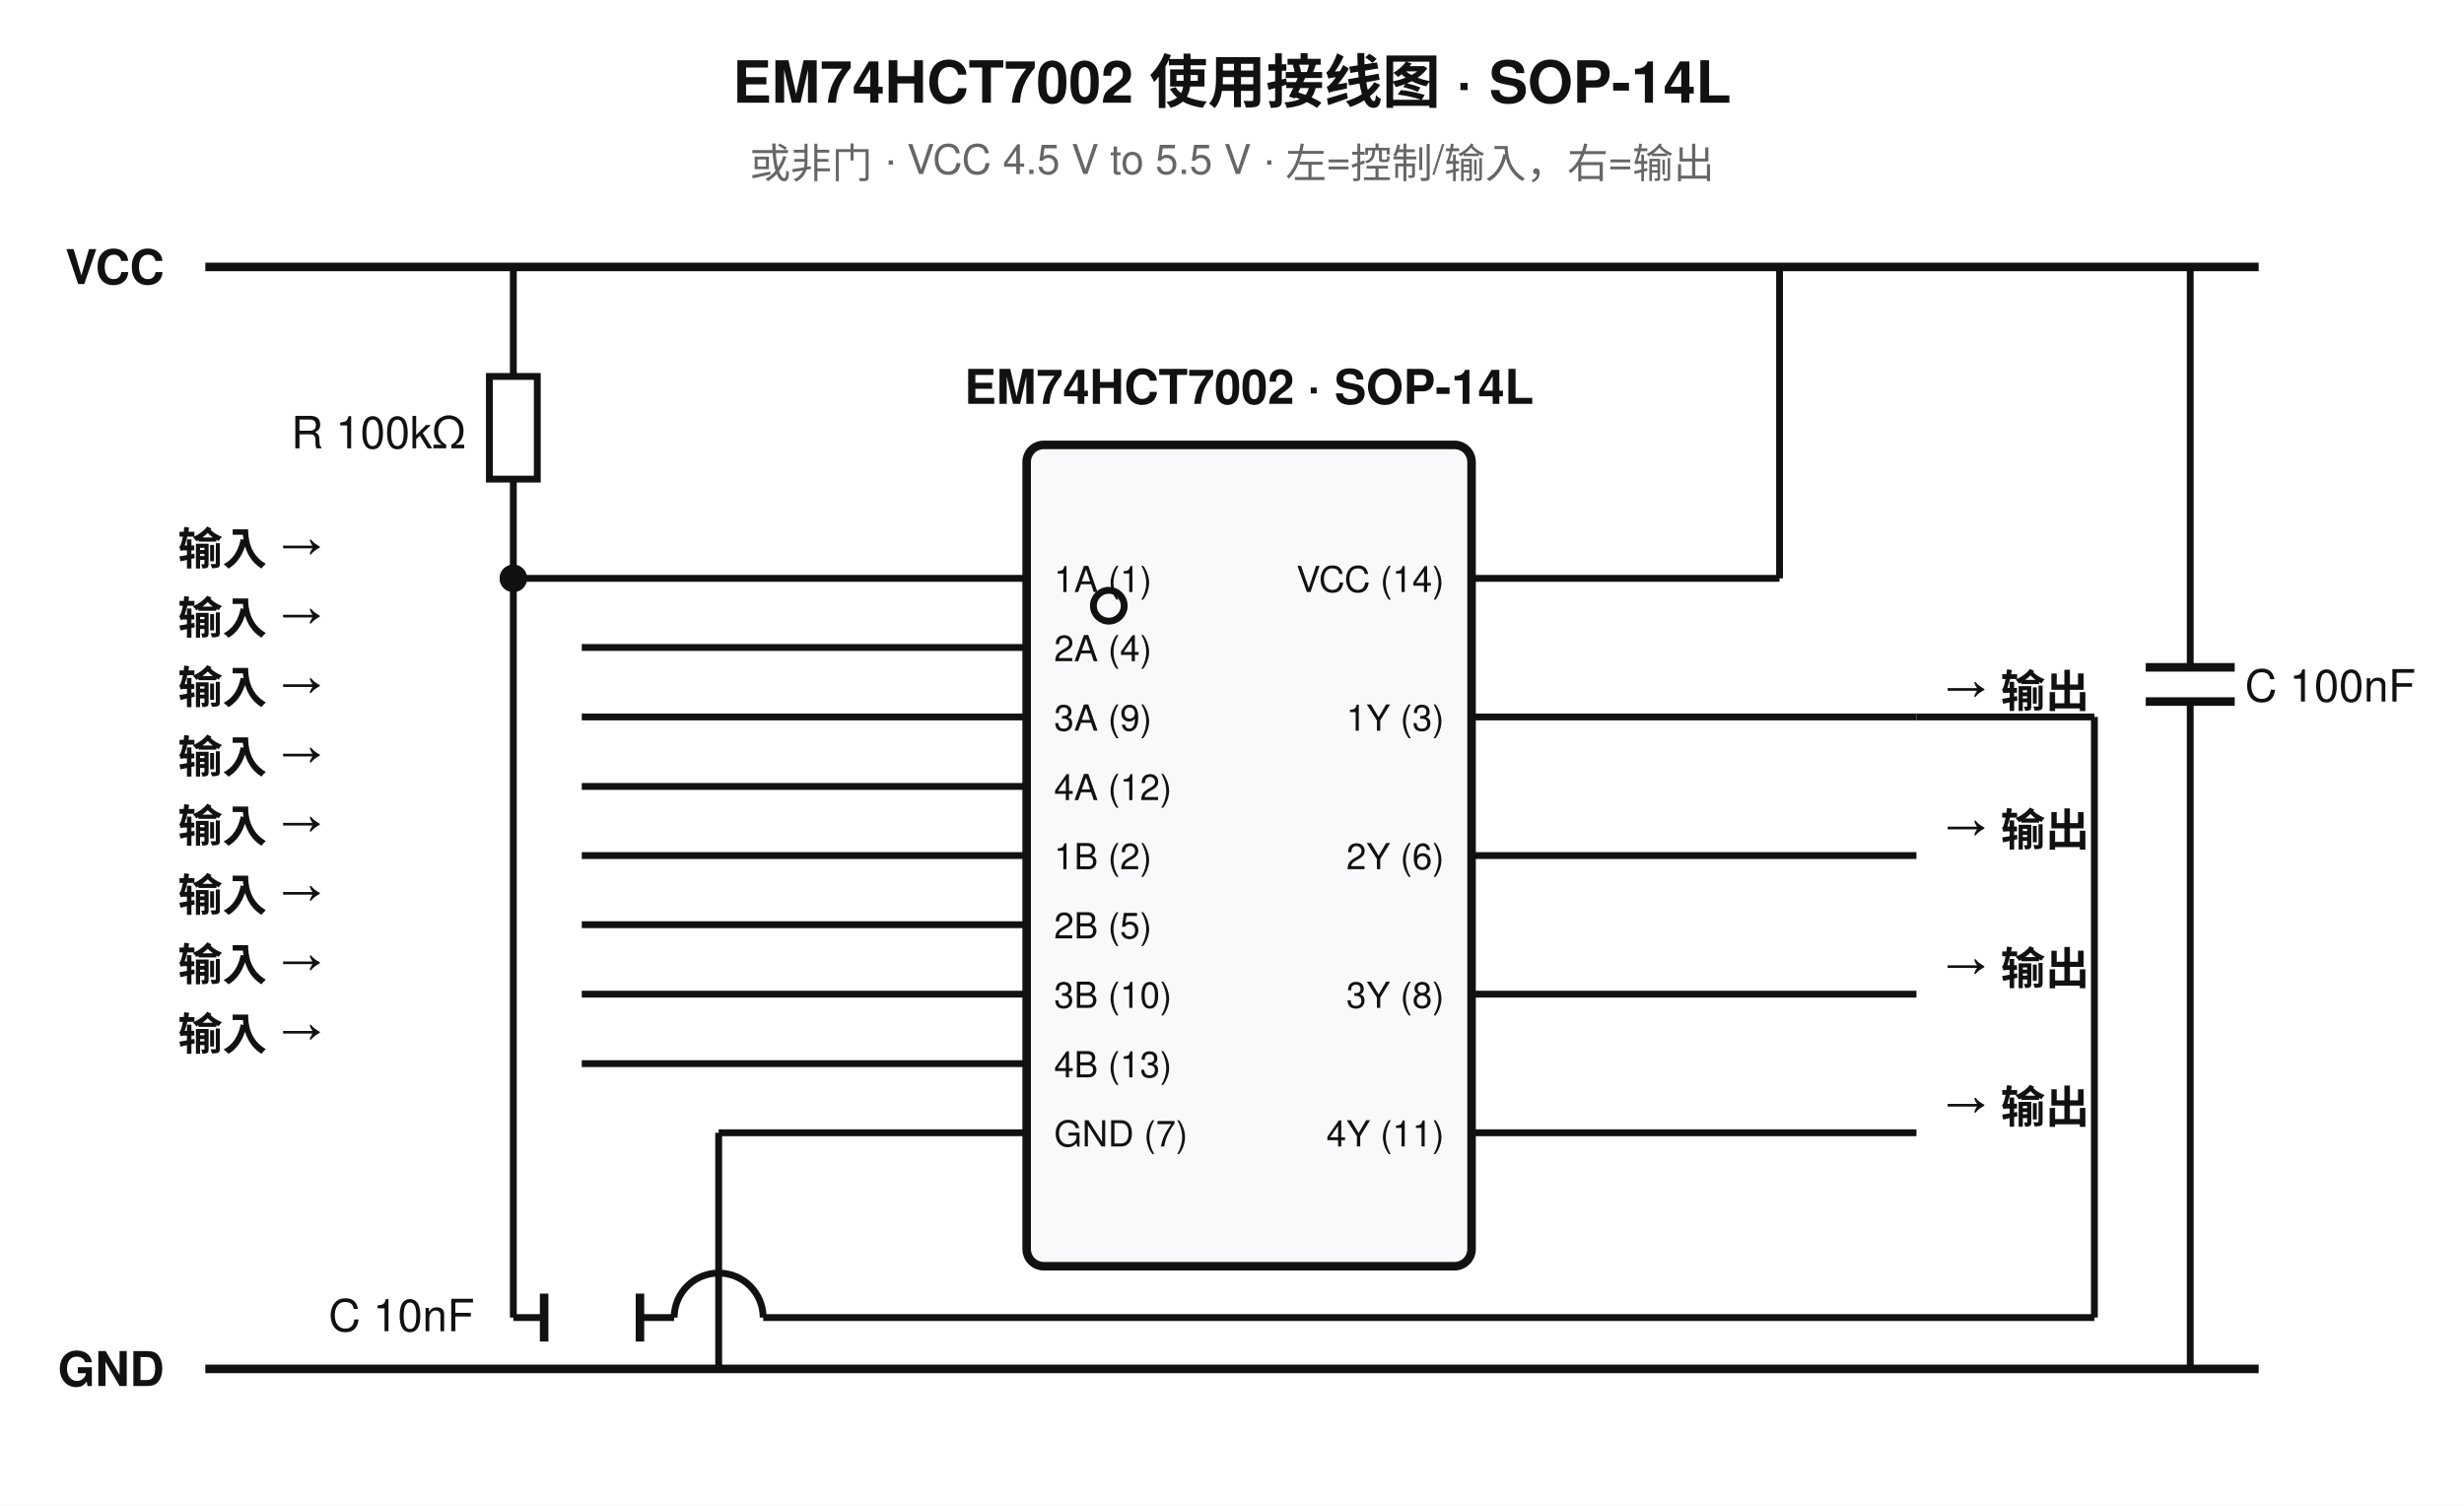
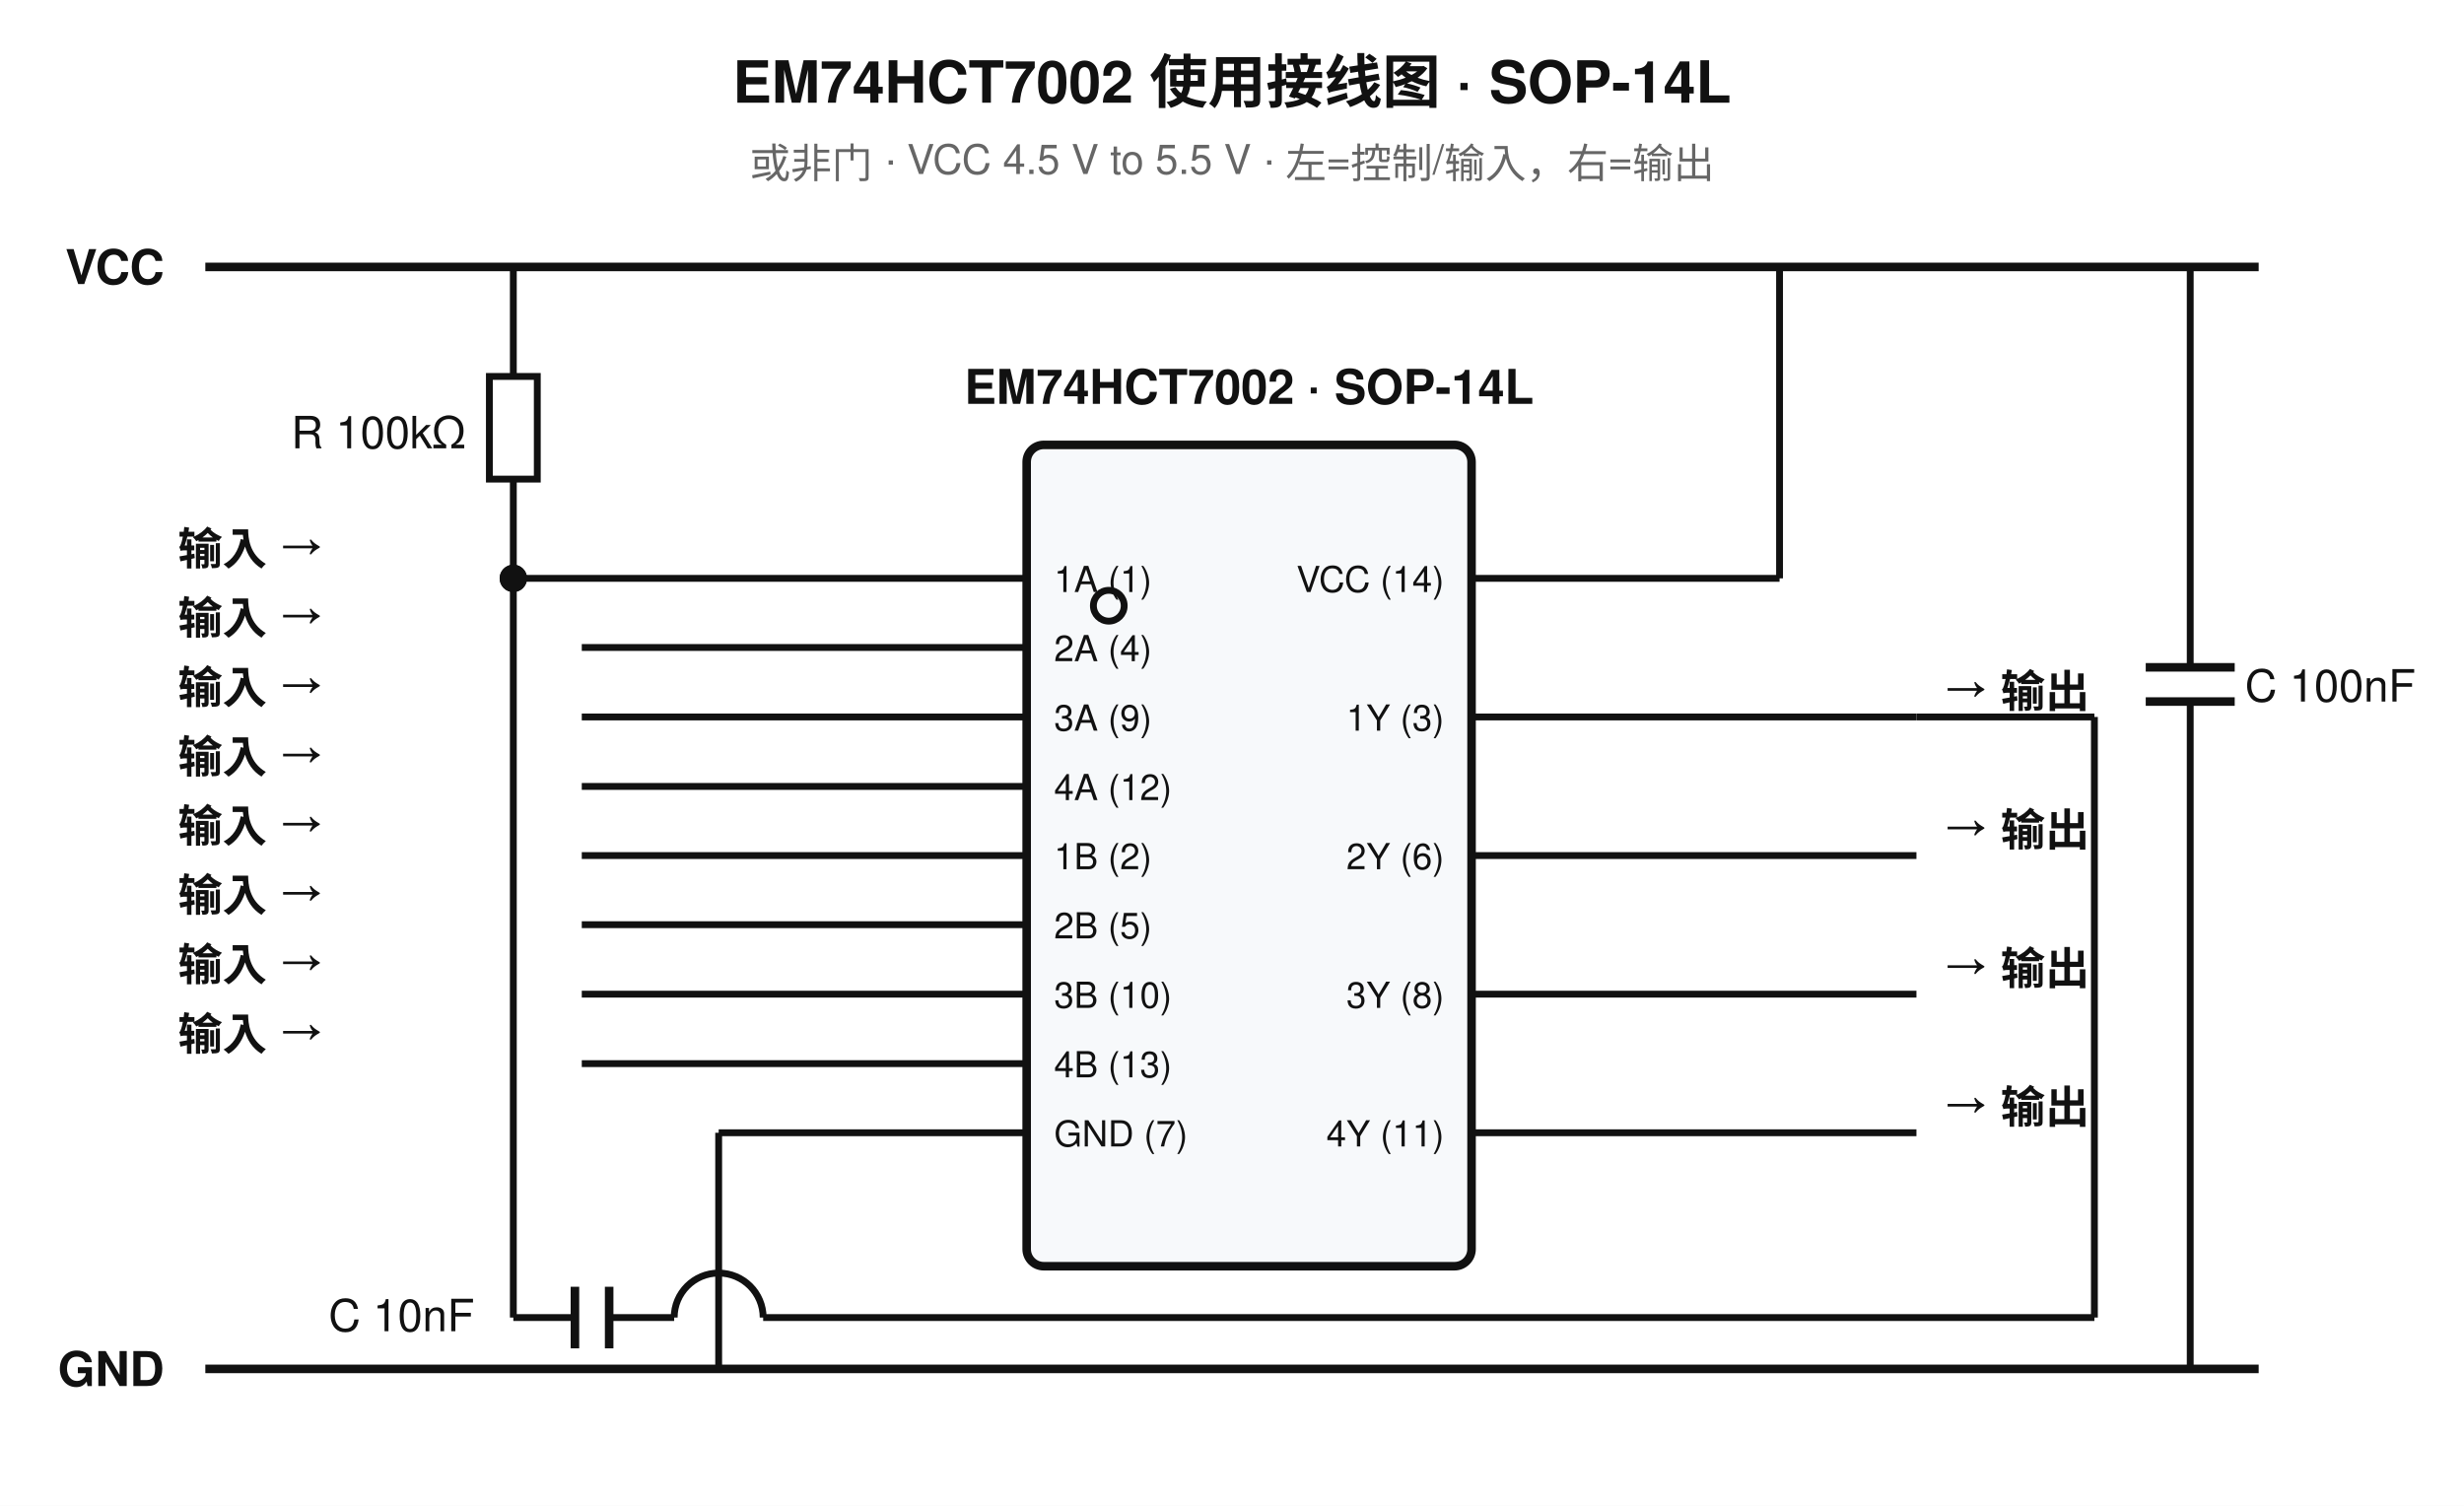
<svg xmlns="http://www.w3.org/2000/svg" viewBox="0 0 720 440" font-family="Helvetica,Arial,sans-serif">
  <rect width="720" height="440" fill="#fff" />
  <text x="360" y="30" text-anchor="middle" font-size="17" font-weight="bold" fill="#111">EM74HCT7002 使用接线图 · SOP-14L</text>
  <text x="360" y="52" text-anchor="middle" font-size="12" fill="#666">或非门 · VCC 4.5 V to 5.5 V · 左=控制/输入，右=输出</text>
  <line x1="60" y1="78" x2="660" y2="78" stroke="#111" stroke-width="2.5" />
  <text x="48" y="83" text-anchor="end" font-size="14" font-weight="bold" fill="#111">VCC</text>
  <line x1="60" y1="400" x2="660" y2="400" stroke="#111" stroke-width="2.5" />
  <text x="48" y="405" text-anchor="end" font-size="14" font-weight="bold" fill="#111">GND</text>
  <text x="365" y="118" text-anchor="middle" font-size="14" font-weight="bold" fill="#111">EM74HCT7002 · SOP-14L</text>
  <rect x="300" y="130" width="130" height="240" rx="5" fill="#f7f9fb" stroke="#111" stroke-width="2.5" />
  <text x="308" y="173.0" font-size="10.5" fill="#111">1A (1)</text>
  <line x1="300" y1="169.0" x2="150" y2="169.0" stroke="#111" stroke-width="2" />
  <line x1="150" y1="78" x2="150" y2="110.0" stroke="#111" stroke-width="2" />
  <rect x="143" y="110.0" width="14" height="30" fill="#fff" stroke="#111" stroke-width="2" />
  <line x1="150" y1="140.0" x2="150" y2="169.0" stroke="#111" stroke-width="2" />
  <circle cx="150" cy="169.0" r="4" fill="#111" />
  <text x="136" y="131.0" text-anchor="end" font-size="13" fill="#111">R 100kΩ</text>
  <text x="52" y="165.0" font-size="13" font-weight="bold" fill="#111">输入 →</text>
  <text x="308" y="193.2" font-size="10.5" fill="#111">2A (4)</text>
  <line x1="300" y1="189.2" x2="170" y2="189.2" stroke="#111" stroke-width="2" />
  <text x="52" y="185.2" font-size="13" font-weight="bold" fill="#111">输入 →</text>
  <text x="308" y="213.5" font-size="10.5" fill="#111">3A (9)</text>
  <line x1="300" y1="209.5" x2="170" y2="209.5" stroke="#111" stroke-width="2" />
  <text x="52" y="205.5" font-size="13" font-weight="bold" fill="#111">输入 →</text>
  <text x="308" y="233.8" font-size="10.5" fill="#111">4A (12)</text>
  <line x1="300" y1="229.8" x2="170" y2="229.8" stroke="#111" stroke-width="2" />
  <text x="52" y="225.8" font-size="13" font-weight="bold" fill="#111">输入 →</text>
  <text x="308" y="254.0" font-size="10.5" fill="#111">1B (2)</text>
  <line x1="300" y1="250.0" x2="170" y2="250.0" stroke="#111" stroke-width="2" />
  <text x="52" y="246.0" font-size="13" font-weight="bold" fill="#111">输入 →</text>
  <text x="308" y="274.2" font-size="10.5" fill="#111">2B (5)</text>
  <line x1="300" y1="270.2" x2="170" y2="270.2" stroke="#111" stroke-width="2" />
  <text x="52" y="266.2" font-size="13" font-weight="bold" fill="#111">输入 →</text>
  <text x="308" y="294.5" font-size="10.5" fill="#111">3B (10)</text>
  <line x1="300" y1="290.5" x2="170" y2="290.5" stroke="#111" stroke-width="2" />
  <text x="52" y="286.5" font-size="13" font-weight="bold" fill="#111">输入 →</text>
  <text x="308" y="314.8" font-size="10.5" fill="#111">4B (13)</text>
  <line x1="300" y1="310.8" x2="170" y2="310.8" stroke="#111" stroke-width="2" />
  <text x="52" y="306.8" font-size="13" font-weight="bold" fill="#111">输入 →</text>
  <text x="308" y="335.0" font-size="10.5" fill="#111">GND (7)</text>
  <line x1="300" y1="331.0" x2="210" y2="331.0" stroke="#111" stroke-width="2" />
  <line x1="210" y1="331.0" x2="210" y2="400" stroke="#111" stroke-width="2" />
  <text x="422" y="173.0" text-anchor="end" font-size="10.5" fill="#111">VCC (14)</text>
  <line x1="430" y1="169.0" x2="520" y2="169.0" stroke="#111" stroke-width="2" />
  <line x1="520" y1="169.0" x2="520" y2="78" stroke="#111" stroke-width="2" />
  <text x="422" y="213.5" text-anchor="end" font-size="10.5" fill="#111">1Y (3)</text>
  <line x1="430" y1="209.5" x2="560" y2="209.5" stroke="#111" stroke-width="2" />
  <text x="568" y="205.5" font-size="13" font-weight="bold" fill="#111">→ 输出</text>
  <text x="422" y="254.0" text-anchor="end" font-size="10.5" fill="#111">2Y (6)</text>
  <line x1="430" y1="250.0" x2="560" y2="250.0" stroke="#111" stroke-width="2" />
  <text x="568" y="246.0" font-size="13" font-weight="bold" fill="#111">→ 输出</text>
  <text x="422" y="294.5" text-anchor="end" font-size="10.5" fill="#111">3Y (8)</text>
  <line x1="430" y1="290.5" x2="560" y2="290.5" stroke="#111" stroke-width="2" />
  <text x="568" y="286.5" font-size="13" font-weight="bold" fill="#111">→ 输出</text>
  <text x="422" y="335.0" text-anchor="end" font-size="10.5" fill="#111">4Y (11)</text>
  <line x1="430" y1="331.0" x2="560" y2="331.0" stroke="#111" stroke-width="2" />
  <text x="568" y="327.0" font-size="13" font-weight="bold" fill="#111">→ 输出</text>
  <circle cx="324" cy="177.0" r="4.5" fill="none" stroke="#111" stroke-width="2" />
  <line x1="560" y1="209.5" x2="612" y2="209.5" stroke="#111" stroke-width="2" />
  <line x1="612" y1="209.5" x2="612" y2="385" stroke="#111" stroke-width="2" />
-   <line x1="159" y1="385" x2="150" y2="385" stroke="#111" stroke-width="2" />
-   <line x1="159" y1="378" x2="159" y2="392" stroke="#111" stroke-width="2.5" />
-   <line x1="187" y1="378" x2="187" y2="392" stroke="#111" stroke-width="2.5" />
-   <line x1="187" y1="385" x2="197" y2="385" stroke="#111" stroke-width="2" />
+   <line x1="168" y1="385" x2="150" y2="385" stroke="#111" stroke-width="2" />
+   <line x1="168" y1="376" x2="168" y2="394" stroke="#111" stroke-width="2.5" />
+   <line x1="178" y1="376" x2="178" y2="394" stroke="#111" stroke-width="2.5" />
+   <line x1="178" y1="385" x2="197" y2="385" stroke="#111" stroke-width="2" />
  <path d="M197,385 A13,13 0 0,1 223,385" fill="none" stroke="#111" stroke-width="2" />
  <line x1="223" y1="385" x2="612" y2="385" stroke="#111" stroke-width="2" />
  <text x="96" y="389" font-size="13" fill="#111">C 10nF</text>
  <line x1="150" y1="385" x2="150" y2="169.0" stroke="#111" stroke-width="2" />
  <circle cx="150" cy="169.0" r="4" fill="#111" />
  <text x="656" y="205" font-size="13" fill="#111">C 100nF</text>
  <line x1="640" y1="78" x2="640" y2="195" stroke="#111" stroke-width="2" />
  <line x1="627" y1="195" x2="653" y2="195" stroke="#111" stroke-width="2.5" />
  <line x1="627" y1="205" x2="653" y2="205" stroke="#111" stroke-width="2.5" />
  <line x1="640" y1="205" x2="640" y2="400" stroke="#111" stroke-width="2" />
</svg>
